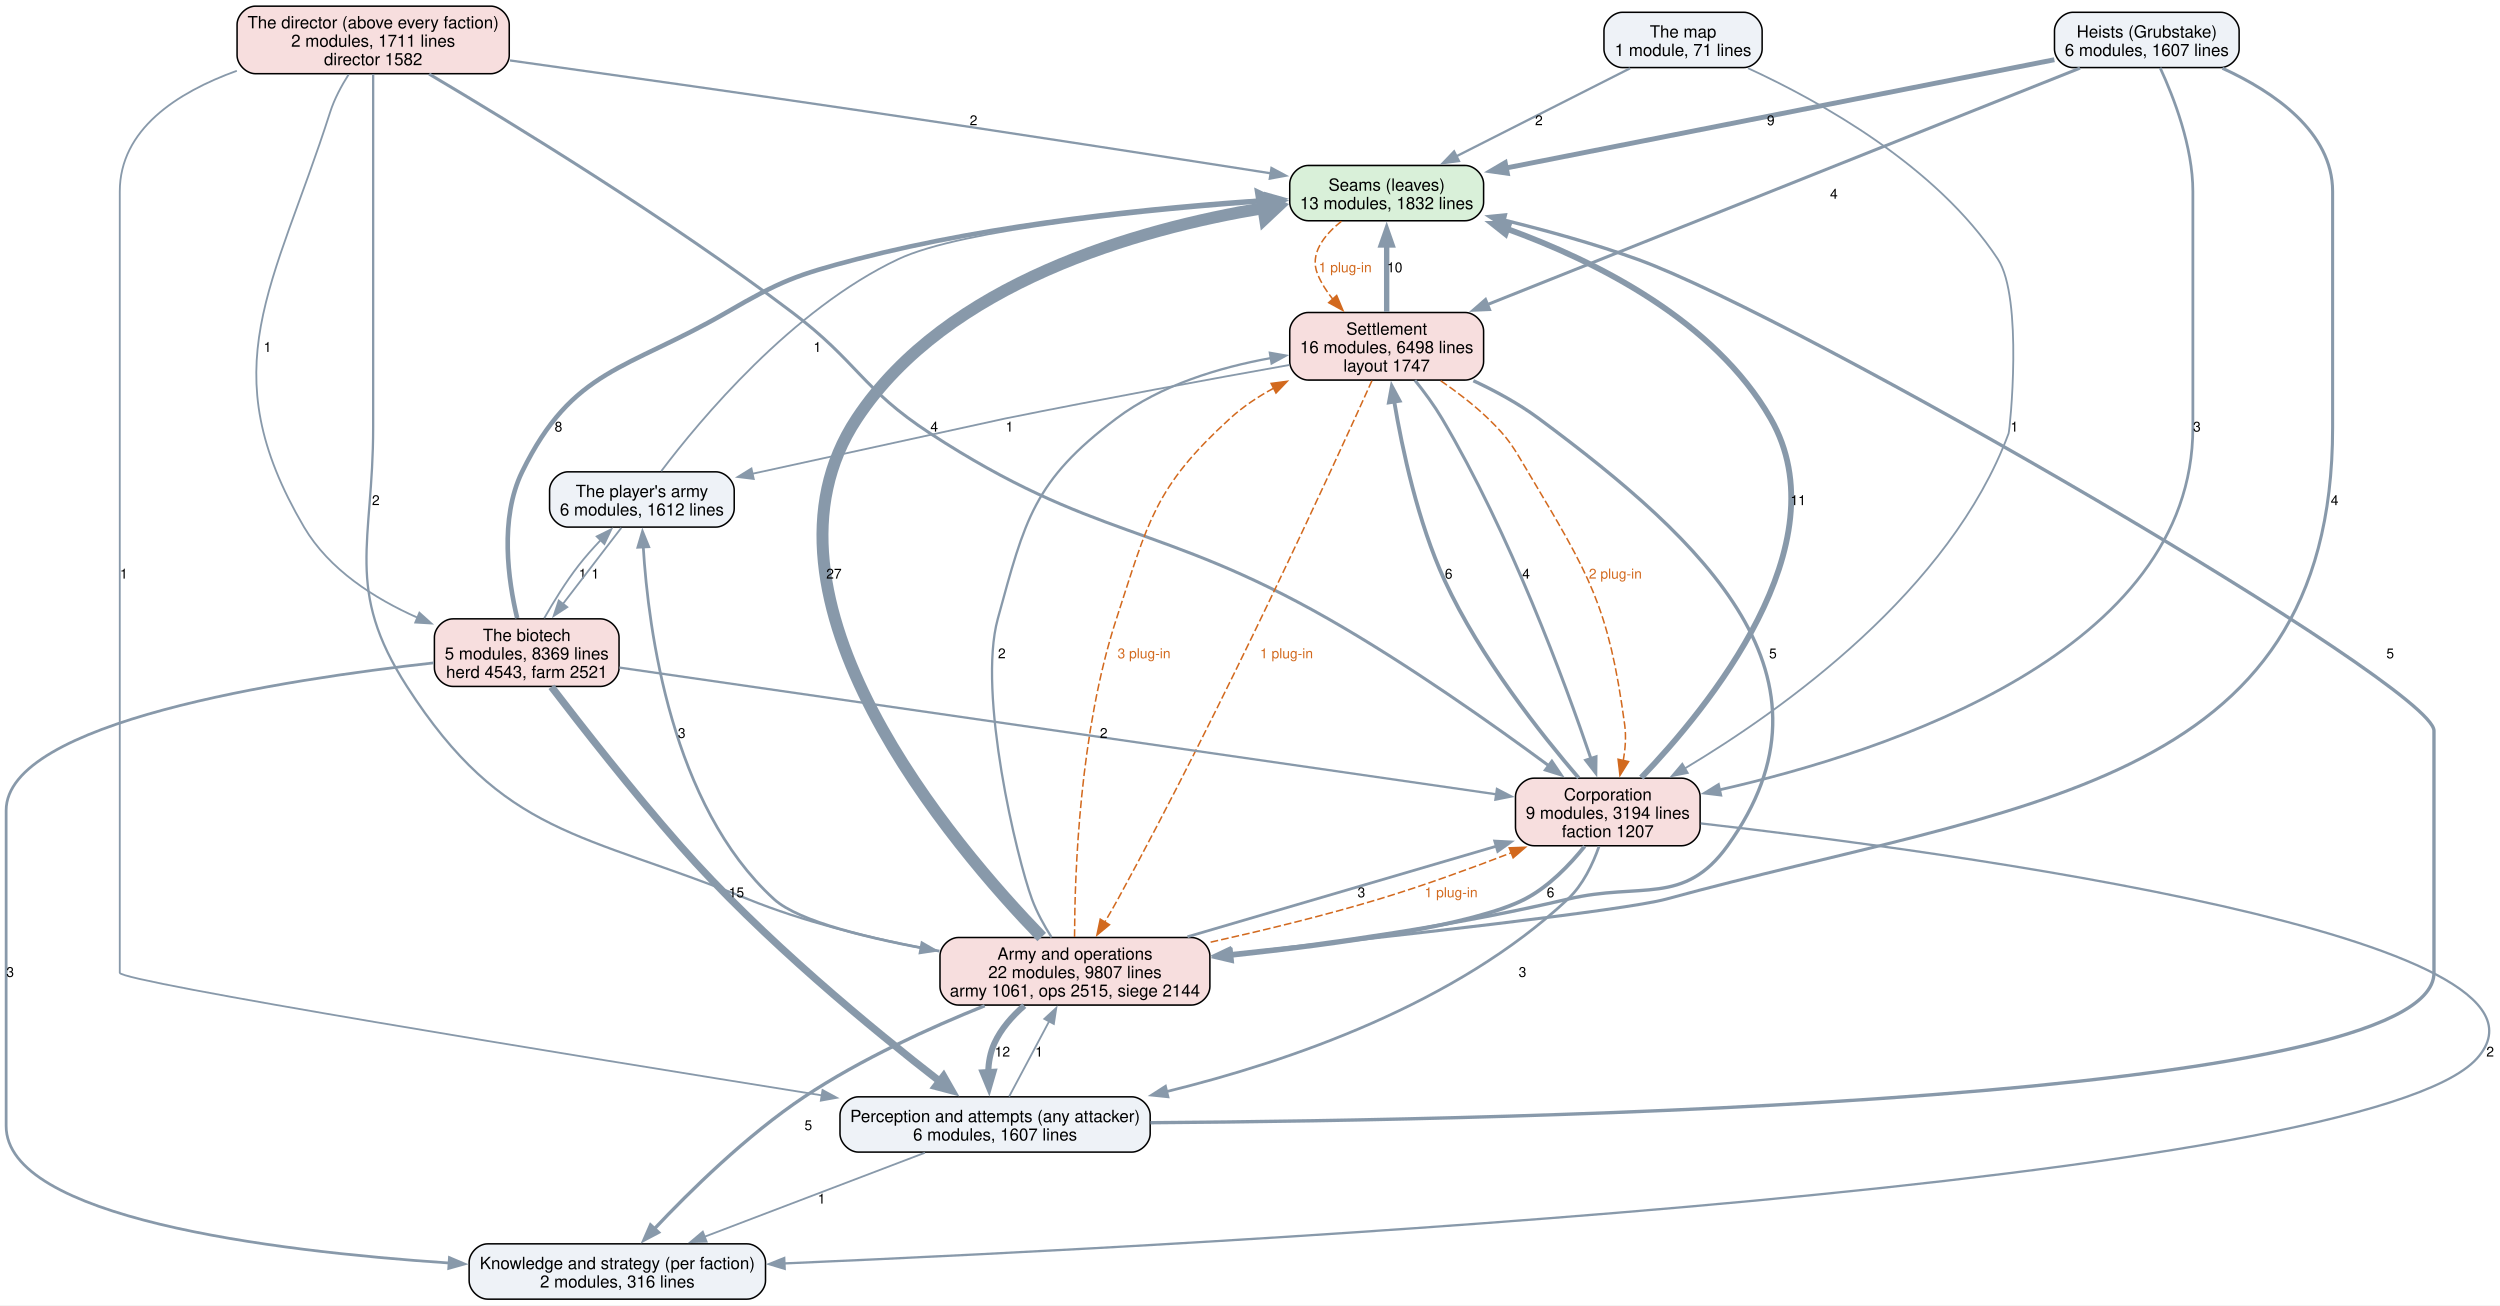
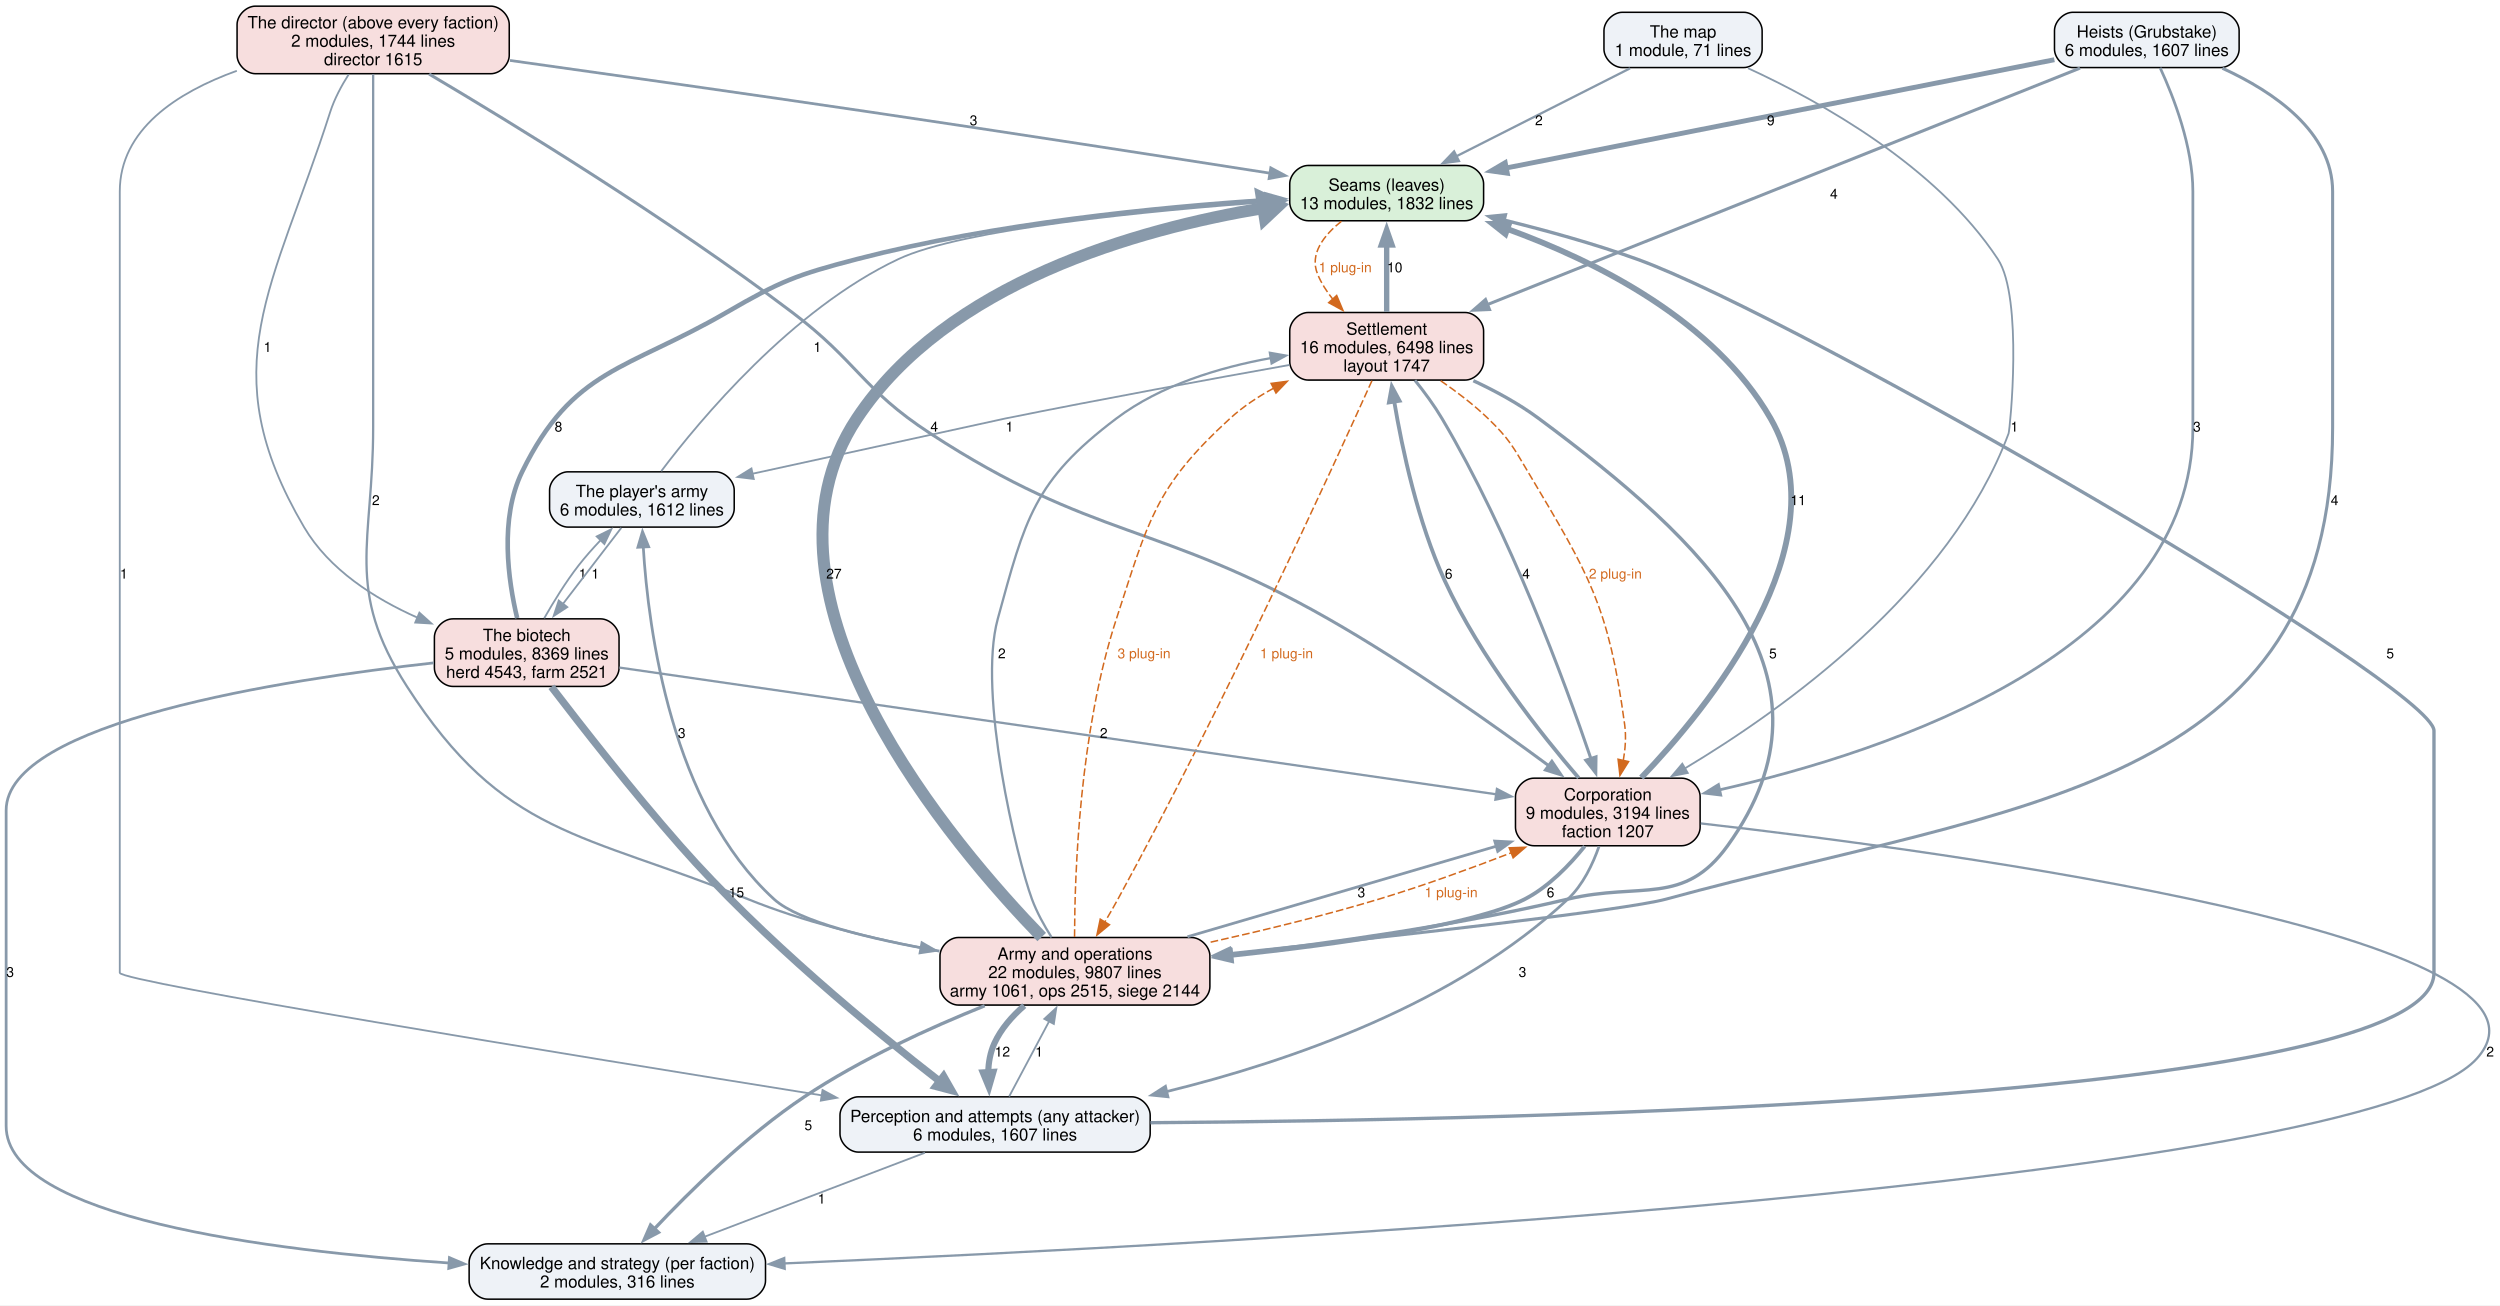
<svg xmlns="http://www.w3.org/2000/svg" width="1628pt" height="850pt" viewBox="0.00 0.00 1628.00 850.00">
  <g id="graph0" class="graph" transform="scale(1 1) rotate(0) translate(4 846)">
    <polygon fill="white" stroke="none" points="-4,4 -4,-846 1624.22,-846 1624.22,4 -4,4" />
    <g id="node1" class="node">
      <path fill="#d9f0d9" stroke="black" d="M950.12,-738.25C950.12,-738.25 847.88,-738.25 847.88,-738.25 841.88,-738.25 835.88,-732.25 835.88,-726.25 835.88,-726.25 835.88,-714.25 835.88,-714.25 835.88,-708.25 841.88,-702.25 847.88,-702.25 847.88,-702.25 950.12,-702.25 950.12,-702.25 956.12,-702.25 962.12,-708.25 962.12,-714.25 962.12,-714.25 962.12,-726.25 962.12,-726.25 962.12,-732.25 956.12,-738.25 950.12,-738.25" />
      <text xml:space="preserve" text-anchor="middle" x="899" y="-721.8" font-family="Helvetica,sans-Serif" font-size="11.00">Seams (leaves)</text>
      <text xml:space="preserve" text-anchor="middle" x="899" y="-709.8" font-family="Helvetica,sans-Serif" font-size="11.00">13 modules, 1832 lines</text>
    </g>
    <g id="node6" class="node">
      <path fill="#f7dede" stroke="black" d="M950.12,-642.5C950.12,-642.5 847.88,-642.5 847.88,-642.5 841.88,-642.5 835.88,-636.5 835.88,-630.5 835.88,-630.5 835.88,-610.5 835.88,-610.5 835.88,-604.5 841.88,-598.5 847.88,-598.5 847.88,-598.5 950.12,-598.5 950.12,-598.5 956.12,-598.5 962.12,-604.5 962.12,-610.5 962.12,-610.5 962.12,-630.5 962.12,-630.5 962.12,-636.5 956.12,-642.5 950.12,-642.5" />
      <text xml:space="preserve" text-anchor="middle" x="899" y="-628.05" font-family="Helvetica,sans-Serif" font-size="11.00">Settlement</text>
      <text xml:space="preserve" text-anchor="middle" x="899" y="-616.05" font-family="Helvetica,sans-Serif" font-size="11.00">16 modules, 6498 lines</text>
      <text xml:space="preserve" text-anchor="middle" x="899" y="-604.05" font-family="Helvetica,sans-Serif" font-size="11.00">layout 1747</text>
    </g>
    <g id="edge39" class="edge">
      <path fill="none" stroke="#d2691e" stroke-dasharray="5,2" d="M869.53,-701.92C858,-692.72 848.65,-680.62 854,-667.5 856.37,-661.68 859.88,-656.2 863.9,-651.19" />
      <polygon fill="#d2691e" stroke="#d2691e" points="866.44,-653.59 870.55,-643.82 861.25,-648.9 866.44,-653.59" />
      <text xml:space="preserve" text-anchor="middle" x="872" y="-668.7" font-family="Helvetica,sans-Serif" font-size="9.00" fill="#d2691e">1 plug-in</text>
    </g>
    <g id="node2" class="node">
      <path fill="#eef2f7" stroke="black" d="M733,-131.75C733,-131.75 555,-131.75 555,-131.75 549,-131.75 543,-125.75 543,-119.75 543,-119.75 543,-107.75 543,-107.75 543,-101.75 549,-95.75 555,-95.75 555,-95.75 733,-95.75 733,-95.75 739,-95.75 745,-101.75 745,-107.75 745,-107.75 745,-119.75 745,-119.75 745,-125.75 739,-131.75 733,-131.75" />
      <text xml:space="preserve" text-anchor="middle" x="644" y="-115.3" font-family="Helvetica,sans-Serif" font-size="11.00">Perception and attempts (any attacker)</text>
      <text xml:space="preserve" text-anchor="middle" x="644" y="-103.3" font-family="Helvetica,sans-Serif" font-size="11.00">6 modules, 1607 lines</text>
    </g>
    <g id="edge18" class="edge">
      <path fill="none" stroke="#8899aa" stroke-width="2.2" d="M745.17,-114.89C987.45,-116.57 1581,-129.19 1581,-212.5 1581,-370.12 1581,-370.12 1581,-370.12 1581,-399.3 1167.37,-639.31 1062,-677.25 1034.23,-687.25 1003,-695.9 975.36,-702.7" />
      <polygon fill="#8899aa" stroke="#8899aa" stroke-width="2.2" points="974.67,-699.27 965.77,-705.01 976.31,-706.07 974.67,-699.27" />
      <text xml:space="preserve" text-anchor="middle" x="1552.5" y="-417.32" font-family="Helvetica,sans-Serif" font-size="9.00">5</text>
    </g>
    <g id="node3" class="node">
      <path fill="#eef2f7" stroke="black" d="M482.5,-36C482.5,-36 313.5,-36 313.5,-36 307.5,-36 301.5,-30 301.5,-24 301.5,-24 301.5,-12 301.5,-12 301.5,-6 307.5,0 313.5,0 313.5,0 482.5,0 482.5,0 488.5,0 494.5,-6 494.5,-12 494.5,-12 494.5,-24 494.5,-24 494.5,-30 488.5,-36 482.5,-36" />
      <text xml:space="preserve" text-anchor="middle" x="398" y="-19.55" font-family="Helvetica,sans-Serif" font-size="11.00">Knowledge and strategy (per faction)</text>
      <text xml:space="preserve" text-anchor="middle" x="398" y="-7.55" font-family="Helvetica,sans-Serif" font-size="11.00">2 modules, 316 lines</text>
    </g>
    <g id="edge17" class="edge">
      <path fill="none" stroke="#8899aa" stroke-width="1.2" d="M598.31,-95.34C557.79,-79.89 498.44,-57.28 454.87,-40.67" />
      <polygon fill="#8899aa" stroke="#8899aa" stroke-width="1.2" points="456.15,-37.42 445.56,-37.13 453.66,-43.96 456.15,-37.42" />
      <text xml:space="preserve" text-anchor="middle" x="531" y="-62.2" font-family="Helvetica,sans-Serif" font-size="9.00">1</text>
    </g>
    <g id="node7" class="node">
      <path fill="#f7dede" stroke="black" d="M771.88,-235.5C771.88,-235.5 620.12,-235.5 620.12,-235.5 614.12,-235.5 608.12,-229.5 608.12,-223.5 608.12,-223.5 608.12,-203.5 608.12,-203.5 608.12,-197.5 614.12,-191.5 620.12,-191.5 620.12,-191.5 771.88,-191.5 771.88,-191.5 777.88,-191.5 783.88,-197.5 783.88,-203.5 783.88,-203.5 783.88,-223.5 783.88,-223.5 783.88,-229.5 777.88,-235.5 771.88,-235.5" />
      <text xml:space="preserve" text-anchor="middle" x="696" y="-221.05" font-family="Helvetica,sans-Serif" font-size="11.00">Army and operations</text>
      <text xml:space="preserve" text-anchor="middle" x="696" y="-209.05" font-family="Helvetica,sans-Serif" font-size="11.00">22 modules, 9807 lines</text>
      <text xml:space="preserve" text-anchor="middle" x="696" y="-197.05" font-family="Helvetica,sans-Serif" font-size="11.00">army 1061, ops 2515, siege 2144</text>
    </g>
    <g id="edge16" class="edge">
      <path fill="none" stroke="#8899aa" stroke-width="1.2" d="M653.18,-132.01C660.4,-145.58 670.64,-164.84 679.3,-181.11" />
      <polygon fill="#8899aa" stroke="#8899aa" stroke-width="1.2" points="676.08,-182.5 683.86,-189.69 682.26,-179.21 676.08,-182.5" />
      <text xml:space="preserve" text-anchor="middle" x="672.62" y="-157.95" font-family="Helvetica,sans-Serif" font-size="9.00">1</text>
    </g>
    <g id="node4" class="node">
      <path fill="#f7dede" stroke="black" d="M315.62,-842C315.62,-842 162.38,-842 162.38,-842 156.38,-842 150.38,-836 150.38,-830 150.38,-830 150.38,-810 150.38,-810 150.38,-804 156.38,-798 162.38,-798 162.38,-798 315.62,-798 315.62,-798 321.62,-798 327.62,-804 327.62,-810 327.62,-810 327.62,-830 327.62,-830 327.62,-836 321.62,-842 315.62,-842" />
      <text xml:space="preserve" text-anchor="middle" x="239" y="-827.55" font-family="Helvetica,sans-Serif" font-size="11.00">The director (above every faction)</text>
-       <text xml:space="preserve" text-anchor="middle" x="239" y="-815.55" font-family="Helvetica,sans-Serif" font-size="11.00">2 modules, 1711 lines</text>
-       <text xml:space="preserve" text-anchor="middle" x="239" y="-803.55" font-family="Helvetica,sans-Serif" font-size="11.00">director 1582</text>
+       <text xml:space="preserve" text-anchor="middle" x="239" y="-815.55" font-family="Helvetica,sans-Serif" font-size="11.00">2 modules, 1744 lines</text>
+       <text xml:space="preserve" text-anchor="middle" x="239" y="-803.55" font-family="Helvetica,sans-Serif" font-size="11.00">director 1615</text>
    </g>
    <g id="edge31" class="edge">
-       <path fill="none" stroke="#8899aa" stroke-width="1.5" d="M328.09,-806.64C393.19,-797.54 483.61,-784.75 563,-773 652.64,-759.73 755.61,-743.77 823.68,-733.11" />
-       <polygon fill="#8899aa" stroke="#8899aa" stroke-width="1.5" points="823.98,-736.61 833.31,-731.6 822.89,-729.69 823.98,-736.61" />
-       <text xml:space="preserve" text-anchor="middle" x="629.97" y="-764.45" font-family="Helvetica,sans-Serif" font-size="9.00">2</text>
+       <path fill="none" stroke="#8899aa" stroke-width="1.8" d="M328.09,-806.64C393.19,-797.54 483.61,-784.75 563,-773 652.45,-759.76 755.19,-743.83 823.26,-733.18" />
+       <polygon fill="#8899aa" stroke="#8899aa" stroke-width="1.8" points="823.53,-736.68 832.87,-731.67 822.44,-729.76 823.53,-736.68" />
+       <text xml:space="preserve" text-anchor="middle" x="629.97" y="-764.45" font-family="Helvetica,sans-Serif" font-size="9.00">3</text>
    </g>
    <g id="edge30" class="edge">
      <path fill="none" stroke="#8899aa" stroke-width="1.2" d="M150.22,-799.91C111.17,-785.78 74,-761.7 74,-721.25 74,-721.25 74,-721.25 74,-212.5 74,-206.76 365.41,-159.25 531.51,-132.64" />
      <polygon fill="#8899aa" stroke="#8899aa" stroke-width="1.2" points="531.64,-136.17 540.96,-131.13 530.53,-129.25 531.64,-136.17" />
      <text xml:space="preserve" text-anchor="middle" x="76.62" y="-469.2" font-family="Helvetica,sans-Serif" font-size="9.00">1</text>
    </g>
    <g id="node5" class="node">
      <path fill="#f7dede" stroke="black" d="M1091.12,-339.25C1091.12,-339.25 994.88,-339.25 994.88,-339.25 988.88,-339.25 982.88,-333.25 982.88,-327.25 982.88,-327.25 982.88,-307.25 982.88,-307.25 982.88,-301.25 988.88,-295.25 994.88,-295.25 994.88,-295.25 1091.12,-295.25 1091.12,-295.25 1097.12,-295.25 1103.12,-301.25 1103.12,-307.25 1103.12,-307.25 1103.12,-327.25 1103.12,-327.25 1103.12,-333.25 1097.12,-339.25 1091.12,-339.25" />
      <text xml:space="preserve" text-anchor="middle" x="1043" y="-324.8" font-family="Helvetica,sans-Serif" font-size="11.00">Corporation</text>
      <text xml:space="preserve" text-anchor="middle" x="1043" y="-312.8" font-family="Helvetica,sans-Serif" font-size="11.00">9 modules, 3194 lines</text>
      <text xml:space="preserve" text-anchor="middle" x="1043" y="-300.8" font-family="Helvetica,sans-Serif" font-size="11.00">faction 1207</text>
    </g>
    <g id="edge29" class="edge">
      <path fill="none" stroke="#8899aa" stroke-width="2" d="M275.47,-797.76C328.91,-766.12 430.95,-703.74 512,-642.5 554.34,-610.51 557.3,-592.75 601.75,-563.75 708.21,-494.3 750.59,-505.98 861,-443 912.79,-413.46 968.87,-373.73 1004.89,-347.12" />
      <polygon fill="#8899aa" stroke="#8899aa" stroke-width="2" points="1006.58,-350.22 1012.52,-341.45 1002.41,-344.6 1006.58,-350.22" />
      <text xml:space="preserve" text-anchor="middle" x="604.38" y="-564.95" font-family="Helvetica,sans-Serif" font-size="9.00">4</text>
    </g>
    <g id="edge28" class="edge">
      <path fill="none" stroke="#8899aa" stroke-width="1.5" d="M239,-797.64C239,-777.84 239,-747.55 239,-721.25 239,-721.25 239,-721.25 239,-567.62 239,-492.05 220.13,-462.57 261,-399 323.89,-301.18 375.23,-304.2 483,-260.5 518.67,-246.04 559.63,-235.8 596.04,-228.72" />
      <polygon fill="#8899aa" stroke="#8899aa" stroke-width="1.5" points="596.28,-232.24 605.46,-226.95 594.98,-225.36 596.28,-232.24" />
      <text xml:space="preserve" text-anchor="middle" x="240.73" y="-517.08" font-family="Helvetica,sans-Serif" font-size="9.00">2</text>
    </g>
    <g id="node9" class="node">
      <path fill="#f7dede" stroke="black" d="M387.12,-443C387.12,-443 290.88,-443 290.88,-443 284.88,-443 278.88,-437 278.88,-431 278.88,-431 278.88,-411 278.88,-411 278.88,-405 284.88,-399 290.88,-399 290.88,-399 387.12,-399 387.12,-399 393.12,-399 399.12,-405 399.12,-411 399.12,-411 399.12,-431 399.12,-431 399.12,-437 393.12,-443 387.12,-443" />
      <text xml:space="preserve" text-anchor="middle" x="339" y="-428.55" font-family="Helvetica,sans-Serif" font-size="11.00">The biotech</text>
      <text xml:space="preserve" text-anchor="middle" x="339" y="-416.55" font-family="Helvetica,sans-Serif" font-size="11.00">5 modules, 8369 lines</text>
      <text xml:space="preserve" text-anchor="middle" x="339" y="-404.55" font-family="Helvetica,sans-Serif" font-size="11.00">herd 4543, farm 2521</text>
    </g>
    <g id="edge32" class="edge">
      <path fill="none" stroke="#8899aa" stroke-width="1.2" d="M223.06,-797.57C218.36,-790.15 213.73,-781.55 211,-773 174.33,-658.37 133.02,-606.51 194,-502.75 210.25,-475.11 239.77,-456.24 267.95,-443.74" />
      <polygon fill="#8899aa" stroke="#8899aa" stroke-width="1.2" points="269.11,-447.05 276.98,-439.96 266.41,-440.59 269.11,-447.05" />
      <text xml:space="preserve" text-anchor="middle" x="170.23" y="-616.83" font-family="Helvetica,sans-Serif" font-size="9.00">1</text>
    </g>
    <g id="edge10" class="edge">
      <path fill="none" stroke="#8899aa" stroke-width="3.8" d="M1064.8,-339.61C1107.93,-384.57 1196.09,-491.54 1149,-573.5 1112.37,-637.25 1035.92,-675.75 977.15,-697.03" />
      <polygon fill="#8899aa" stroke="#8899aa" stroke-width="3.8" points="976.35,-693.6 968.05,-700.18 978.65,-700.21 976.35,-693.6" />
      <text xml:space="preserve" text-anchor="middle" x="1166.97" y="-517.08" font-family="Helvetica,sans-Serif" font-size="9.00">11</text>
    </g>
    <g id="edge9" class="edge">
      <path fill="none" stroke="#8899aa" stroke-width="1.8" d="M1037.29,-294.84C1033.27,-283.36 1026.81,-269.71 1017,-260.5 944.53,-192.52 836.73,-155.02 755.63,-135.15" />
      <polygon fill="#8899aa" stroke="#8899aa" stroke-width="1.8" points="756.55,-131.77 746.01,-132.86 754.93,-138.58 756.55,-131.77" />
      <text xml:space="preserve" text-anchor="middle" x="987.45" y="-209.82" font-family="Helvetica,sans-Serif" font-size="9.00">3</text>
    </g>
    <g id="edge8" class="edge">
      <path fill="none" stroke="#8899aa" stroke-width="1.5" d="M1103.55,-309.79C1263.37,-291.55 1679.58,-235.81 1609,-156.75 1536.11,-75.1 790,-35.45 506.5,-23.25" />
      <polygon fill="#8899aa" stroke="#8899aa" stroke-width="1.5" points="506.98,-19.76 496.84,-22.83 506.68,-26.76 506.98,-19.76" />
      <text xml:space="preserve" text-anchor="middle" x="1617.6" y="-157.95" font-family="Helvetica,sans-Serif" font-size="9.00">2</text>
    </g>
    <g id="edge11" class="edge">
      <path fill="none" stroke="#8899aa" stroke-width="2.5" d="M1024,-339.46C1000.2,-367.12 959.77,-417.89 936.75,-468 919.28,-506.02 909.16,-553.27 903.87,-584.8" />
      <polygon fill="#8899aa" stroke="#8899aa" stroke-width="2.5" points="900.46,-583.93 902.36,-594.35 907.38,-585.02 900.46,-583.93" />
      <text xml:space="preserve" text-anchor="middle" x="939.38" y="-469.2" font-family="Helvetica,sans-Serif" font-size="9.00">6</text>
    </g>
    <g id="edge7" class="edge">
      <path fill="none" stroke="#8899aa" stroke-width="2.5" d="M1027.93,-294.89C1018.23,-282.82 1004.55,-268.57 989,-260.5 956.31,-243.54 868.69,-231.17 797.72,-223.56" />
      <polygon fill="#8899aa" stroke="#8899aa" stroke-width="2.5" points="798.29,-220.1 787.98,-222.54 797.57,-227.06 798.29,-220.1" />
      <text xml:space="preserve" text-anchor="middle" x="1005.7" y="-261.7" font-family="Helvetica,sans-Serif" font-size="9.00">6</text>
    </g>
    <g id="edge21" class="edge">
      <path fill="none" stroke="#8899aa" stroke-width="3.5" d="M899,-642.92C899,-655.74 899,-672.31 899,-686.72" />
      <polygon fill="#8899aa" stroke="#8899aa" stroke-width="3.5" points="895.5,-686.48 899,-696.48 902.5,-686.48 895.5,-686.48" />
      <text xml:space="preserve" text-anchor="middle" x="904.25" y="-668.7" font-family="Helvetica,sans-Serif" font-size="9.00">10</text>
    </g>
    <g id="edge20" class="edge">
      <path fill="none" stroke="#8899aa" stroke-width="2" d="M917.42,-598.33C923.47,-590.8 929.94,-582.05 935,-573.5 979.34,-498.63 1014.93,-402.16 1032,-351.98" />
      <polygon fill="#8899aa" stroke="#8899aa" stroke-width="2" points="1035.31,-353.14 1035.17,-342.55 1028.67,-350.91 1035.31,-353.14" />
      <text xml:space="preserve" text-anchor="middle" x="989.78" y="-469.2" font-family="Helvetica,sans-Serif" font-size="9.00">4</text>
    </g>
    <g id="edge41" class="edge">
      <path fill="none" stroke="#d2691e" stroke-dasharray="5,2" d="M934.18,-598.05C944.64,-590.88 955.76,-582.43 965,-573.5 978.87,-560.09 981.14,-555.33 991,-538.75 1031.07,-471.37 1043.5,-451.69 1054,-374 1055.03,-366.4 1054.42,-358.28 1053.07,-350.66" />
      <polygon fill="#d2691e" stroke="#d2691e" points="1056.52,-350.05 1050.91,-341.07 1049.69,-351.59 1056.52,-350.05" />
      <text xml:space="preserve" text-anchor="middle" x="1047.93" y="-469.2" font-family="Helvetica,sans-Serif" font-size="9.00" fill="#d2691e">2 plug-in</text>
    </g>
    <g id="edge19" class="edge">
      <path fill="none" stroke="#8899aa" stroke-width="2.2" d="M955.45,-598.08C969.99,-591.3 985.14,-583.05 998,-573.5 1106.56,-492.9 1200.02,-404.97 1121,-295.25 1092.52,-255.7 1064.42,-271.72 1017,-260.5 944.35,-243.3 860.83,-231.58 797.19,-224.27" />
      <polygon fill="#8899aa" stroke="#8899aa" stroke-width="2.2" points="797.97,-220.84 787.64,-223.2 797.19,-227.8 797.97,-220.84" />
      <text xml:space="preserve" text-anchor="middle" x="1150.52" y="-417.32" font-family="Helvetica,sans-Serif" font-size="9.00">5</text>
    </g>
    <g id="edge40" class="edge">
      <path fill="none" stroke="#d2691e" stroke-dasharray="5,2" d="M889.42,-598.11C864.07,-541.92 792.5,-385.84 724,-260.5 721.34,-255.63 718.4,-250.54 715.47,-245.6" />
      <polygon fill="#d2691e" stroke="#d2691e" points="718.48,-243.82 710.31,-237.08 712.49,-247.45 718.48,-243.82" />
      <text xml:space="preserve" text-anchor="middle" x="833.78" y="-417.32" font-family="Helvetica,sans-Serif" font-size="9.00" fill="#d2691e">1 plug-in</text>
    </g>
    <g id="node11" class="node">
      <path fill="#eef2f7" stroke="black" d="M462.12,-538.75C462.12,-538.75 365.88,-538.75 365.88,-538.75 359.88,-538.75 353.88,-532.75 353.88,-526.75 353.88,-526.75 353.88,-514.75 353.88,-514.75 353.88,-508.75 359.88,-502.75 365.88,-502.75 365.88,-502.75 462.12,-502.75 462.12,-502.75 468.12,-502.75 474.12,-508.75 474.12,-514.75 474.12,-514.75 474.12,-526.75 474.12,-526.75 474.12,-532.75 468.12,-538.75 462.12,-538.75" />
      <text xml:space="preserve" text-anchor="middle" x="414" y="-522.3" font-family="Helvetica,sans-Serif" font-size="11.00">The player's army</text>
      <text xml:space="preserve" text-anchor="middle" x="414" y="-510.3" font-family="Helvetica,sans-Serif" font-size="11.00">6 modules, 1612 lines</text>
    </g>
    <g id="edge22" class="edge">
      <path fill="none" stroke="#8899aa" stroke-width="1.2" d="M835.63,-608.33C785.4,-599.35 713.48,-586.16 650.75,-573.5 648.67,-573.08 554.71,-552.53 485.8,-537.46" />
      <polygon fill="#8899aa" stroke="#8899aa" stroke-width="1.2" points="486.84,-534.1 476.32,-535.38 485.34,-540.94 486.84,-534.1" />
      <text xml:space="preserve" text-anchor="middle" x="653.38" y="-564.95" font-family="Helvetica,sans-Serif" font-size="9.00">1</text>
    </g>
    <g id="edge4" class="edge">
      <path fill="none" stroke="#8899aa" stroke-width="7.8" d="M674.36,-235.79C618.17,-293.72 477.14,-457.59 554,-573.5 612.6,-661.87 736.55,-696.8 818.8,-710.51" />
      <polygon fill="#8899aa" stroke="#8899aa" stroke-width="7.8" points="817.67,-717.24 828.59,-712.03 819.76,-703.75 817.67,-717.24" />
      <text xml:space="preserve" text-anchor="middle" x="539.05" y="-469.2" font-family="Helvetica,sans-Serif" font-size="9.00">27</text>
    </g>
    <g id="edge3" class="edge">
      <path fill="none" stroke="#8899aa" stroke-width="4" d="M662.99,-191.14C655.14,-184.3 647.8,-175.99 643.5,-166.5 640.86,-160.68 639.73,-154.09 639.47,-147.62" />
      <polygon fill="#8899aa" stroke="#8899aa" stroke-width="4" points="642.95,-148.03 639.99,-137.86 635.96,-147.65 642.95,-148.03" />
      <text xml:space="preserve" text-anchor="middle" x="648.75" y="-157.95" font-family="Helvetica,sans-Serif" font-size="9.00">12</text>
    </g>
    <g id="edge2" class="edge">
      <path fill="none" stroke="#8899aa" stroke-width="2.2" d="M637.21,-191.05C601.72,-176.79 556.43,-156.22 519.75,-131.75 482.26,-106.74 445.12,-70.19 421.91,-45.54" />
      <polygon fill="#8899aa" stroke="#8899aa" stroke-width="2.2" points="424.77,-43.49 415.4,-38.54 419.64,-48.25 424.77,-43.49" />
      <text xml:space="preserve" text-anchor="middle" x="522.38" y="-110.08" font-family="Helvetica,sans-Serif" font-size="9.00">5</text>
    </g>
    <g id="edge1" class="edge">
      <path fill="none" stroke="#8899aa" stroke-width="1.8" d="M769.29,-235.99C828.6,-253.38 911.68,-277.74 970.71,-295.05" />
      <polygon fill="#8899aa" stroke="#8899aa" stroke-width="1.8" points="969.36,-298.3 979.94,-297.76 971.33,-291.59 969.36,-298.3" />
      <text xml:space="preserve" text-anchor="middle" x="882.53" y="-261.7" font-family="Helvetica,sans-Serif" font-size="9.00">3</text>
    </g>
    <g id="edge37" class="edge">
      <path fill="none" stroke="#d2691e" stroke-dasharray="5,2" d="M784.37,-232.46C818.84,-240.13 858.53,-249.79 894,-260.5 922.7,-269.16 953.85,-280.5 980.21,-290.69" />
      <polygon fill="#d2691e" stroke="#d2691e" points="978.82,-293.9 989.41,-294.28 981.36,-287.38 978.82,-293.9" />
      <text xml:space="preserve" text-anchor="middle" x="940.97" y="-261.7" font-family="Helvetica,sans-Serif" font-size="9.00" fill="#d2691e">1 plug-in</text>
    </g>
    <g id="edge5" class="edge">
      <path fill="none" stroke="#8899aa" stroke-width="1.5" d="M680.79,-235.61C676.01,-243.15 671.17,-251.9 668,-260.5 658.24,-286.99 632.41,-394.28 645.75,-443 663.55,-508.01 669.18,-532.93 723,-573.5 751.86,-595.26 790.09,-606.76 823.55,-612.82" />
      <polygon fill="#8899aa" stroke="#8899aa" stroke-width="1.5" points="822.95,-616.27 833.39,-614.44 824.09,-609.36 822.95,-616.27" />
      <text xml:space="preserve" text-anchor="middle" x="648.38" y="-417.32" font-family="Helvetica,sans-Serif" font-size="9.00">2</text>
    </g>
    <g id="edge38" class="edge">
      <path fill="none" stroke="#d2691e" stroke-dasharray="5,2" d="M695.74,-235.89C695.84,-277.07 698.99,-369.74 723,-443 743.77,-506.36 747.73,-528.58 797,-573.5 805.43,-581.19 815.36,-587.77 825.66,-593.35" />
      <polygon fill="#d2691e" stroke="#d2691e" points="823.76,-596.31 834.26,-597.71 826.92,-590.06 823.76,-596.31" />
      <text xml:space="preserve" text-anchor="middle" x="741" y="-417.32" font-family="Helvetica,sans-Serif" font-size="9.00" fill="#d2691e">3 plug-in</text>
    </g>
    <g id="edge6" class="edge">
      <path fill="none" stroke="#8899aa" stroke-width="1.8" d="M607.75,-226.64C563.61,-234.36 516.19,-245.7 500,-260.5 433.19,-321.57 418.2,-435.7 414.89,-489.82" />
      <polygon fill="#8899aa" stroke="#8899aa" stroke-width="1.8" points="411.4,-489.63 414.4,-499.79 418.39,-489.97 411.4,-489.63" />
      <text xml:space="preserve" text-anchor="middle" x="439.92" y="-365.45" font-family="Helvetica,sans-Serif" font-size="9.00">3</text>
    </g>
    <g id="node8" class="node">
      <path fill="#eef2f7" stroke="black" d="M1442.12,-838C1442.12,-838 1345.88,-838 1345.88,-838 1339.88,-838 1333.88,-832 1333.88,-826 1333.88,-826 1333.88,-814 1333.88,-814 1333.88,-808 1339.88,-802 1345.88,-802 1345.88,-802 1442.12,-802 1442.12,-802 1448.12,-802 1454.12,-808 1454.12,-814 1454.12,-814 1454.12,-826 1454.12,-826 1454.12,-832 1448.12,-838 1442.12,-838" />
      <text xml:space="preserve" text-anchor="middle" x="1394" y="-821.55" font-family="Helvetica,sans-Serif" font-size="11.00">Heists (Grubstake)</text>
      <text xml:space="preserve" text-anchor="middle" x="1394" y="-809.55" font-family="Helvetica,sans-Serif" font-size="11.00">6 modules, 1607 lines</text>
    </g>
    <g id="edge14" class="edge">
      <path fill="none" stroke="#8899aa" stroke-width="3.2" d="M1333.8,-807.11C1244.13,-789.4 1075.48,-756.1 976.65,-736.58" />
      <polygon fill="#8899aa" stroke="#8899aa" stroke-width="3.2" points="977.53,-733.19 967.04,-734.69 976.18,-740.06 977.53,-733.19" />
      <text xml:space="preserve" text-anchor="middle" x="1149.12" y="-764.45" font-family="Helvetica,sans-Serif" font-size="9.00">9</text>
    </g>
    <g id="edge13" class="edge">
      <path fill="none" stroke="#8899aa" stroke-width="1.8" d="M1402.68,-801.83C1411.54,-782.68 1424,-750.54 1424,-721.25 1424,-721.25 1424,-721.25 1424,-567.62 1424,-421.85 1226.33,-356.7 1115.75,-331.65" />
      <polygon fill="#8899aa" stroke="#8899aa" stroke-width="1.8" points="1116.55,-328.24 1106.03,-329.52 1115.05,-335.08 1116.55,-328.24" />
      <text xml:space="preserve" text-anchor="middle" x="1426.62" y="-564.95" font-family="Helvetica,sans-Serif" font-size="9.00">3</text>
    </g>
    <g id="edge15" class="edge">
      <path fill="none" stroke="#8899aa" stroke-width="2" d="M1350.51,-801.65C1263.45,-766.91 1067.36,-688.67 964.62,-647.68" />
      <polygon fill="#8899aa" stroke="#8899aa" stroke-width="2" points="965.96,-644.45 955.37,-643.99 963.36,-650.95 965.96,-644.45" />
      <text xml:space="preserve" text-anchor="middle" x="1190.21" y="-716.58" font-family="Helvetica,sans-Serif" font-size="9.00">4</text>
    </g>
    <g id="edge12" class="edge">
      <path fill="none" stroke="#8899aa" stroke-width="2" d="M1443.22,-801.57C1476.71,-786.21 1515,-760.14 1515,-721.25 1515,-721.25 1515,-721.25 1515,-567.62 1515,-331.32 1308.95,-322.77 1081,-260.5 1054.2,-253.18 901.81,-236.17 796.99,-225.01" />
      <polygon fill="#8899aa" stroke="#8899aa" stroke-width="2" points="797.46,-221.54 787.14,-223.96 796.72,-228.5 797.46,-221.54" />
      <text xml:space="preserve" text-anchor="middle" x="1516.3" y="-517.08" font-family="Helvetica,sans-Serif" font-size="9.00">4</text>
    </g>
    <g id="edge26" class="edge">
      <path fill="none" stroke="#8899aa" stroke-width="3" d="M332.78,-443.49C326.95,-467.91 321.15,-508.32 336,-538.75 368.89,-606.12 404.14,-604.91 469,-642.5 504.31,-662.97 514.5,-666.97 554,-677.25 644,-700.67 750.69,-711.12 821.34,-715.72" />
      <polygon fill="#8899aa" stroke="#8899aa" stroke-width="3" points="820.69,-719.18 830.88,-716.31 821.12,-712.2 820.69,-719.18" />
      <text xml:space="preserve" text-anchor="middle" x="359.67" y="-564.95" font-family="Helvetica,sans-Serif" font-size="9.00">8</text>
    </g>
    <g id="edge25" class="edge">
      <path fill="none" stroke="#8899aa" stroke-width="4.8" d="M355.06,-398.77C374.36,-373.56 408.02,-330.47 439,-295.25 492.24,-234.72 565.18,-174.98 608.17,-141.68" />
      <polygon fill="#8899aa" stroke="#8899aa" stroke-width="4.8" points="610.46,-145.21 615.84,-135.79 605.35,-138.55 610.46,-145.21" />
      <text xml:space="preserve" text-anchor="middle" x="475.57" y="-261.7" font-family="Helvetica,sans-Serif" font-size="9.00">15</text>
    </g>
    <g id="edge24" class="edge">
      <path fill="none" stroke="#8899aa" stroke-width="1.8" d="M278.39,-414.33C180.89,-403.51 0,-375.7 0,-318.25 0,-318.25 0,-318.25 0,-112.75 0,-53.25 170.67,-31.47 288.49,-23.53" />
      <polygon fill="#8899aa" stroke="#8899aa" stroke-width="1.8" points="288.67,-27.03 298.43,-22.89 288.22,-20.04 288.67,-27.03" />
      <text xml:space="preserve" text-anchor="middle" x="2.62" y="-209.82" font-family="Helvetica,sans-Serif" font-size="9.00">3</text>
    </g>
    <g id="edge23" class="edge">
      <path fill="none" stroke="#8899aa" stroke-width="1.5" d="M399.33,-411.28C528.52,-392.61 831.47,-348.82 970.7,-328.7" />
      <polygon fill="#8899aa" stroke="#8899aa" stroke-width="1.5" points="970.8,-332.22 980.2,-327.33 969.8,-325.29 970.8,-332.22" />
      <text xml:space="preserve" text-anchor="middle" x="714.73" y="-365.45" font-family="Helvetica,sans-Serif" font-size="9.00">2</text>
    </g>
    <g id="edge27" class="edge">
      <path fill="none" stroke="#8899aa" stroke-width="1.2" d="M350.4,-443.41C356.49,-454.11 364.42,-467.03 372.75,-477.75 377.09,-483.33 382.09,-488.97 387.09,-494.22" />
      <polygon fill="#8899aa" stroke="#8899aa" stroke-width="1.2" points="384.58,-496.66 394.09,-501.32 389.56,-491.74 384.58,-496.66" />
      <text xml:space="preserve" text-anchor="middle" x="375.38" y="-469.2" font-family="Helvetica,sans-Serif" font-size="9.00">1</text>
    </g>
    <g id="node10" class="node">
      <path fill="#eef2f7" stroke="black" d="M1131.5,-838C1131.5,-838 1052.5,-838 1052.5,-838 1046.5,-838 1040.5,-832 1040.5,-826 1040.5,-826 1040.5,-814 1040.5,-814 1040.5,-808 1046.5,-802 1052.5,-802 1052.5,-802 1131.5,-802 1131.5,-802 1137.5,-802 1143.5,-808 1143.5,-814 1143.5,-814 1143.5,-826 1143.5,-826 1143.5,-832 1137.5,-838 1131.5,-838" />
      <text xml:space="preserve" text-anchor="middle" x="1092" y="-821.55" font-family="Helvetica,sans-Serif" font-size="11.00">The map</text>
      <text xml:space="preserve" text-anchor="middle" x="1092" y="-809.55" font-family="Helvetica,sans-Serif" font-size="11.00">1 module, 71 lines</text>
    </g>
    <g id="edge34" class="edge">
      <path fill="none" stroke="#8899aa" stroke-width="1.5" d="M1057.5,-801.52C1025.89,-785.52 978.91,-761.72 944.3,-744.19" />
      <polygon fill="#8899aa" stroke="#8899aa" stroke-width="1.5" points="946.06,-741.16 935.56,-739.76 942.9,-747.41 946.06,-741.16" />
      <text xml:space="preserve" text-anchor="middle" x="998.12" y="-764.45" font-family="Helvetica,sans-Serif" font-size="9.00">2</text>
    </g>
    <g id="edge33" class="edge">
      <path fill="none" stroke="#8899aa" stroke-width="1.2" d="M1134.27,-801.59C1181.68,-779.79 1257.14,-737.78 1297,-677.25 1313.63,-652 1304.85,-566.05 1304,-563.75 1266.01,-461.49 1157.59,-384.12 1093.06,-345.54" />
      <polygon fill="#8899aa" stroke="#8899aa" stroke-width="1.2" points="1095.06,-342.65 1084.66,-340.6 1091.51,-348.69 1095.06,-342.65" />
      <text xml:space="preserve" text-anchor="middle" x="1307.74" y="-564.95" font-family="Helvetica,sans-Serif" font-size="9.00">1</text>
    </g>
    <g id="edge35" class="edge">
      <path fill="none" stroke="#8899aa" stroke-width="1.2" d="M426.6,-539.18C451.73,-572.45 511.66,-644.56 581,-677.25 622.77,-696.94 743.88,-708.75 824,-714.62" />
      <polygon fill="#8899aa" stroke="#8899aa" stroke-width="1.2" points="823.47,-718.09 833.7,-715.31 823.97,-711.11 823.47,-718.09" />
      <text xml:space="preserve" text-anchor="middle" x="528.28" y="-616.83" font-family="Helvetica,sans-Serif" font-size="9.00">1</text>
    </g>
    <g id="edge36" class="edge">
      <path fill="none" stroke="#8899aa" stroke-width="1.2" d="M400.59,-502.27C390.03,-488.5 375.03,-468.96 362.49,-452.61" />
      <polygon fill="#8899aa" stroke="#8899aa" stroke-width="1.2" points="365.4,-450.66 356.54,-444.86 359.85,-454.92 365.4,-450.66" />
      <text xml:space="preserve" text-anchor="middle" x="383.62" y="-469.2" font-family="Helvetica,sans-Serif" font-size="9.00">1</text>
    </g>
  </g>
</svg>
